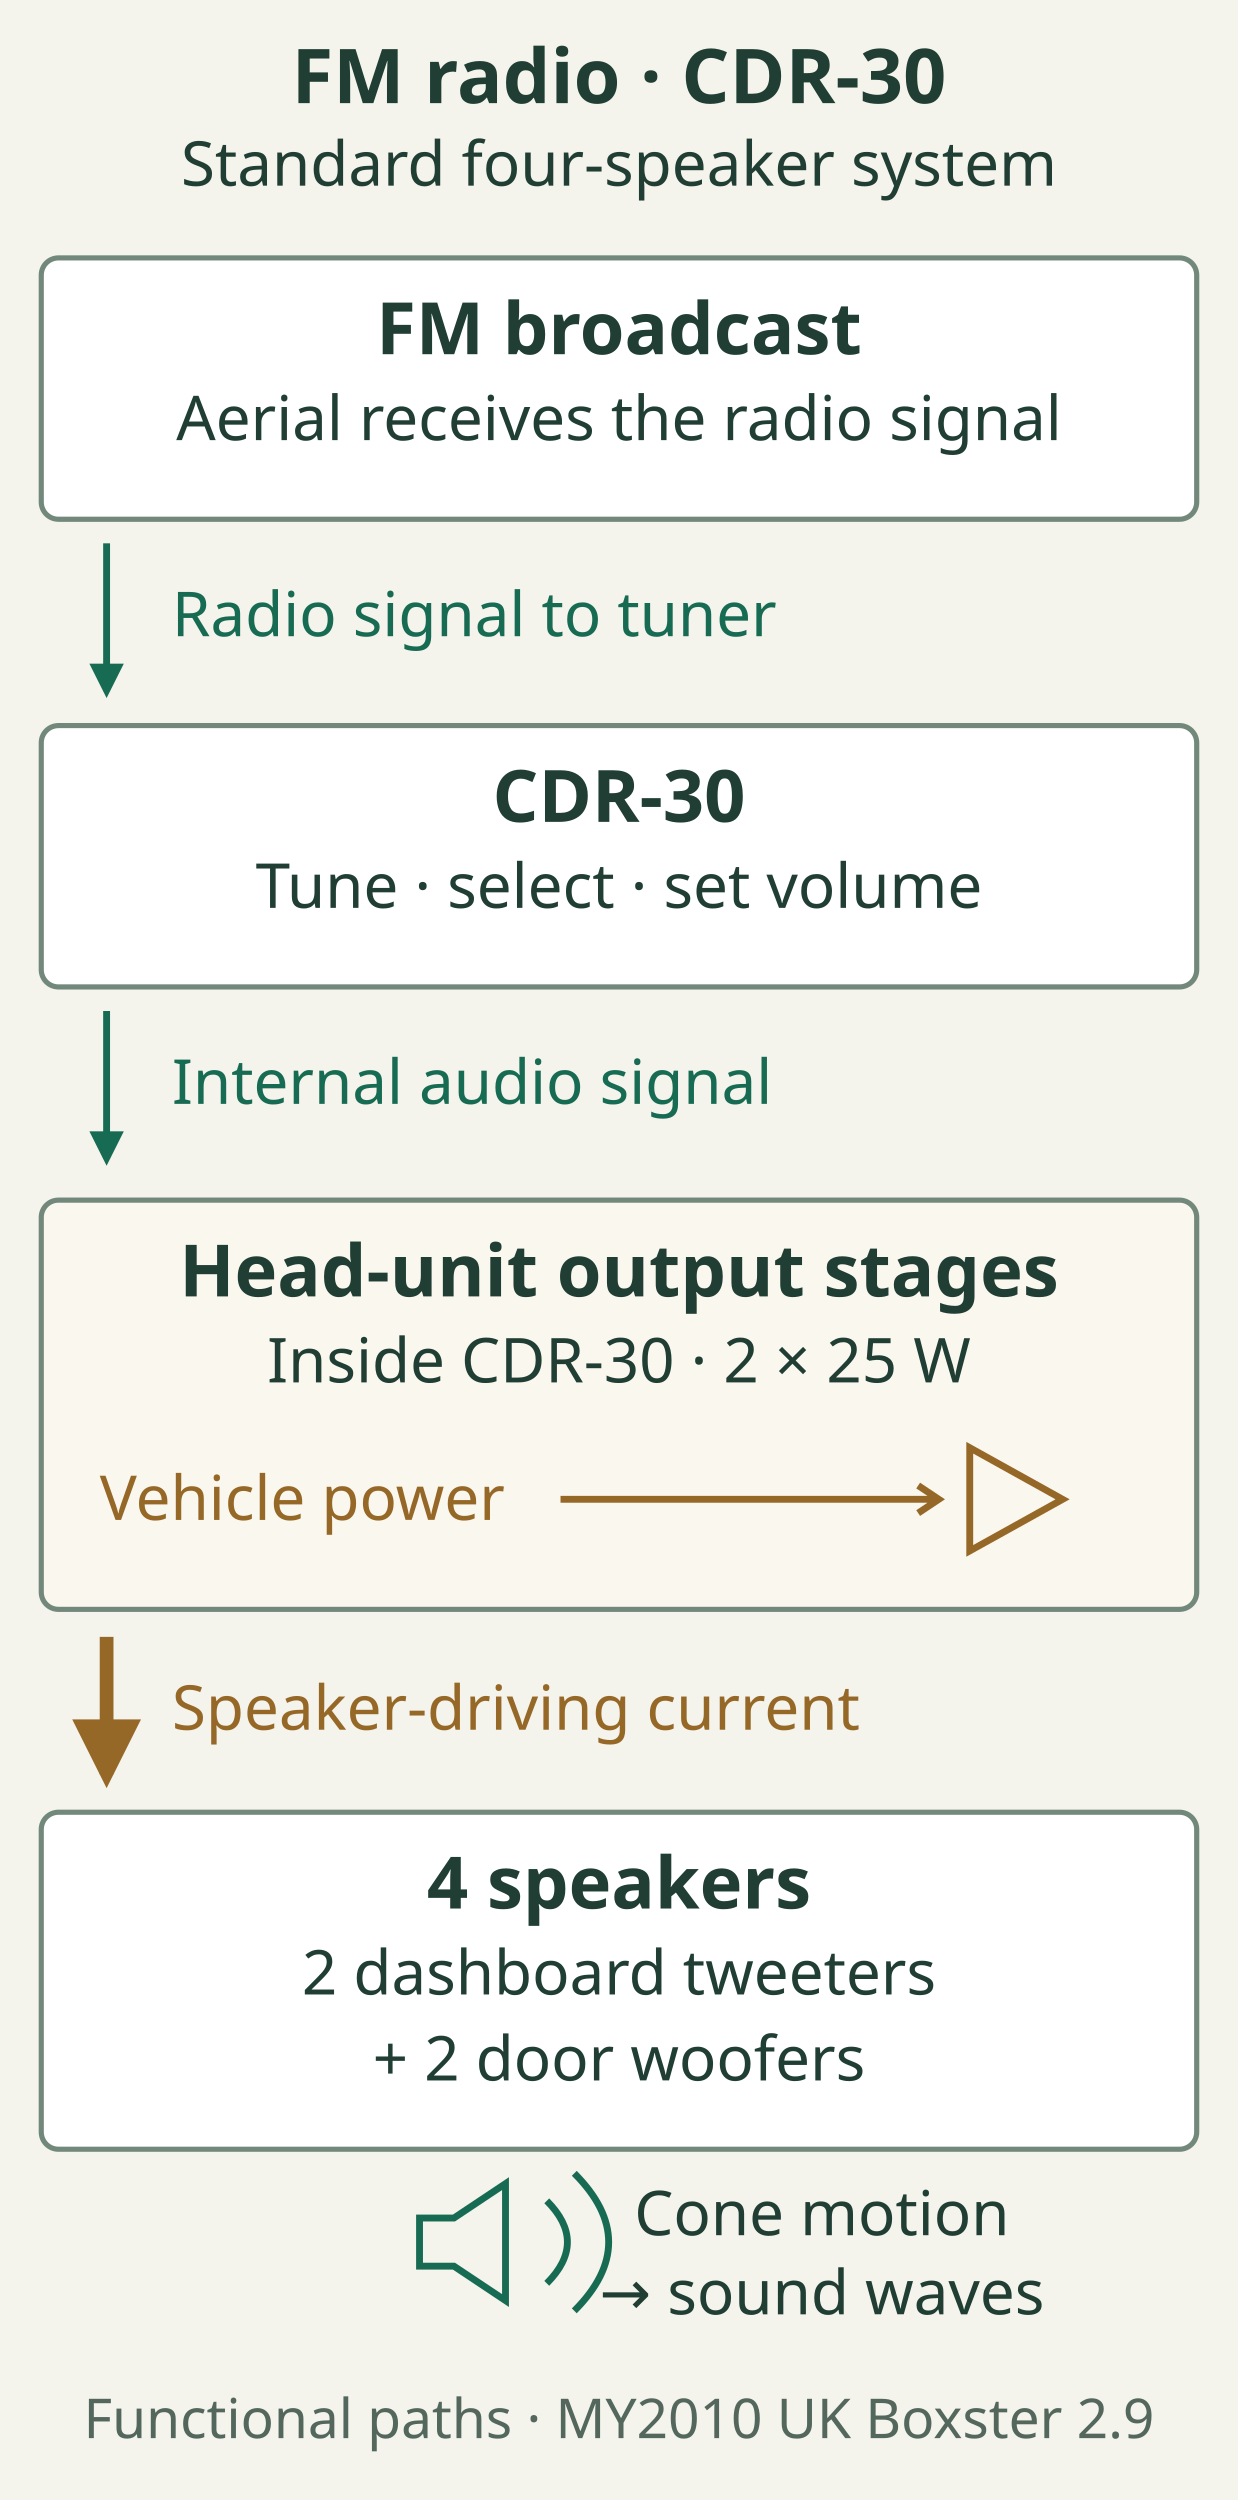
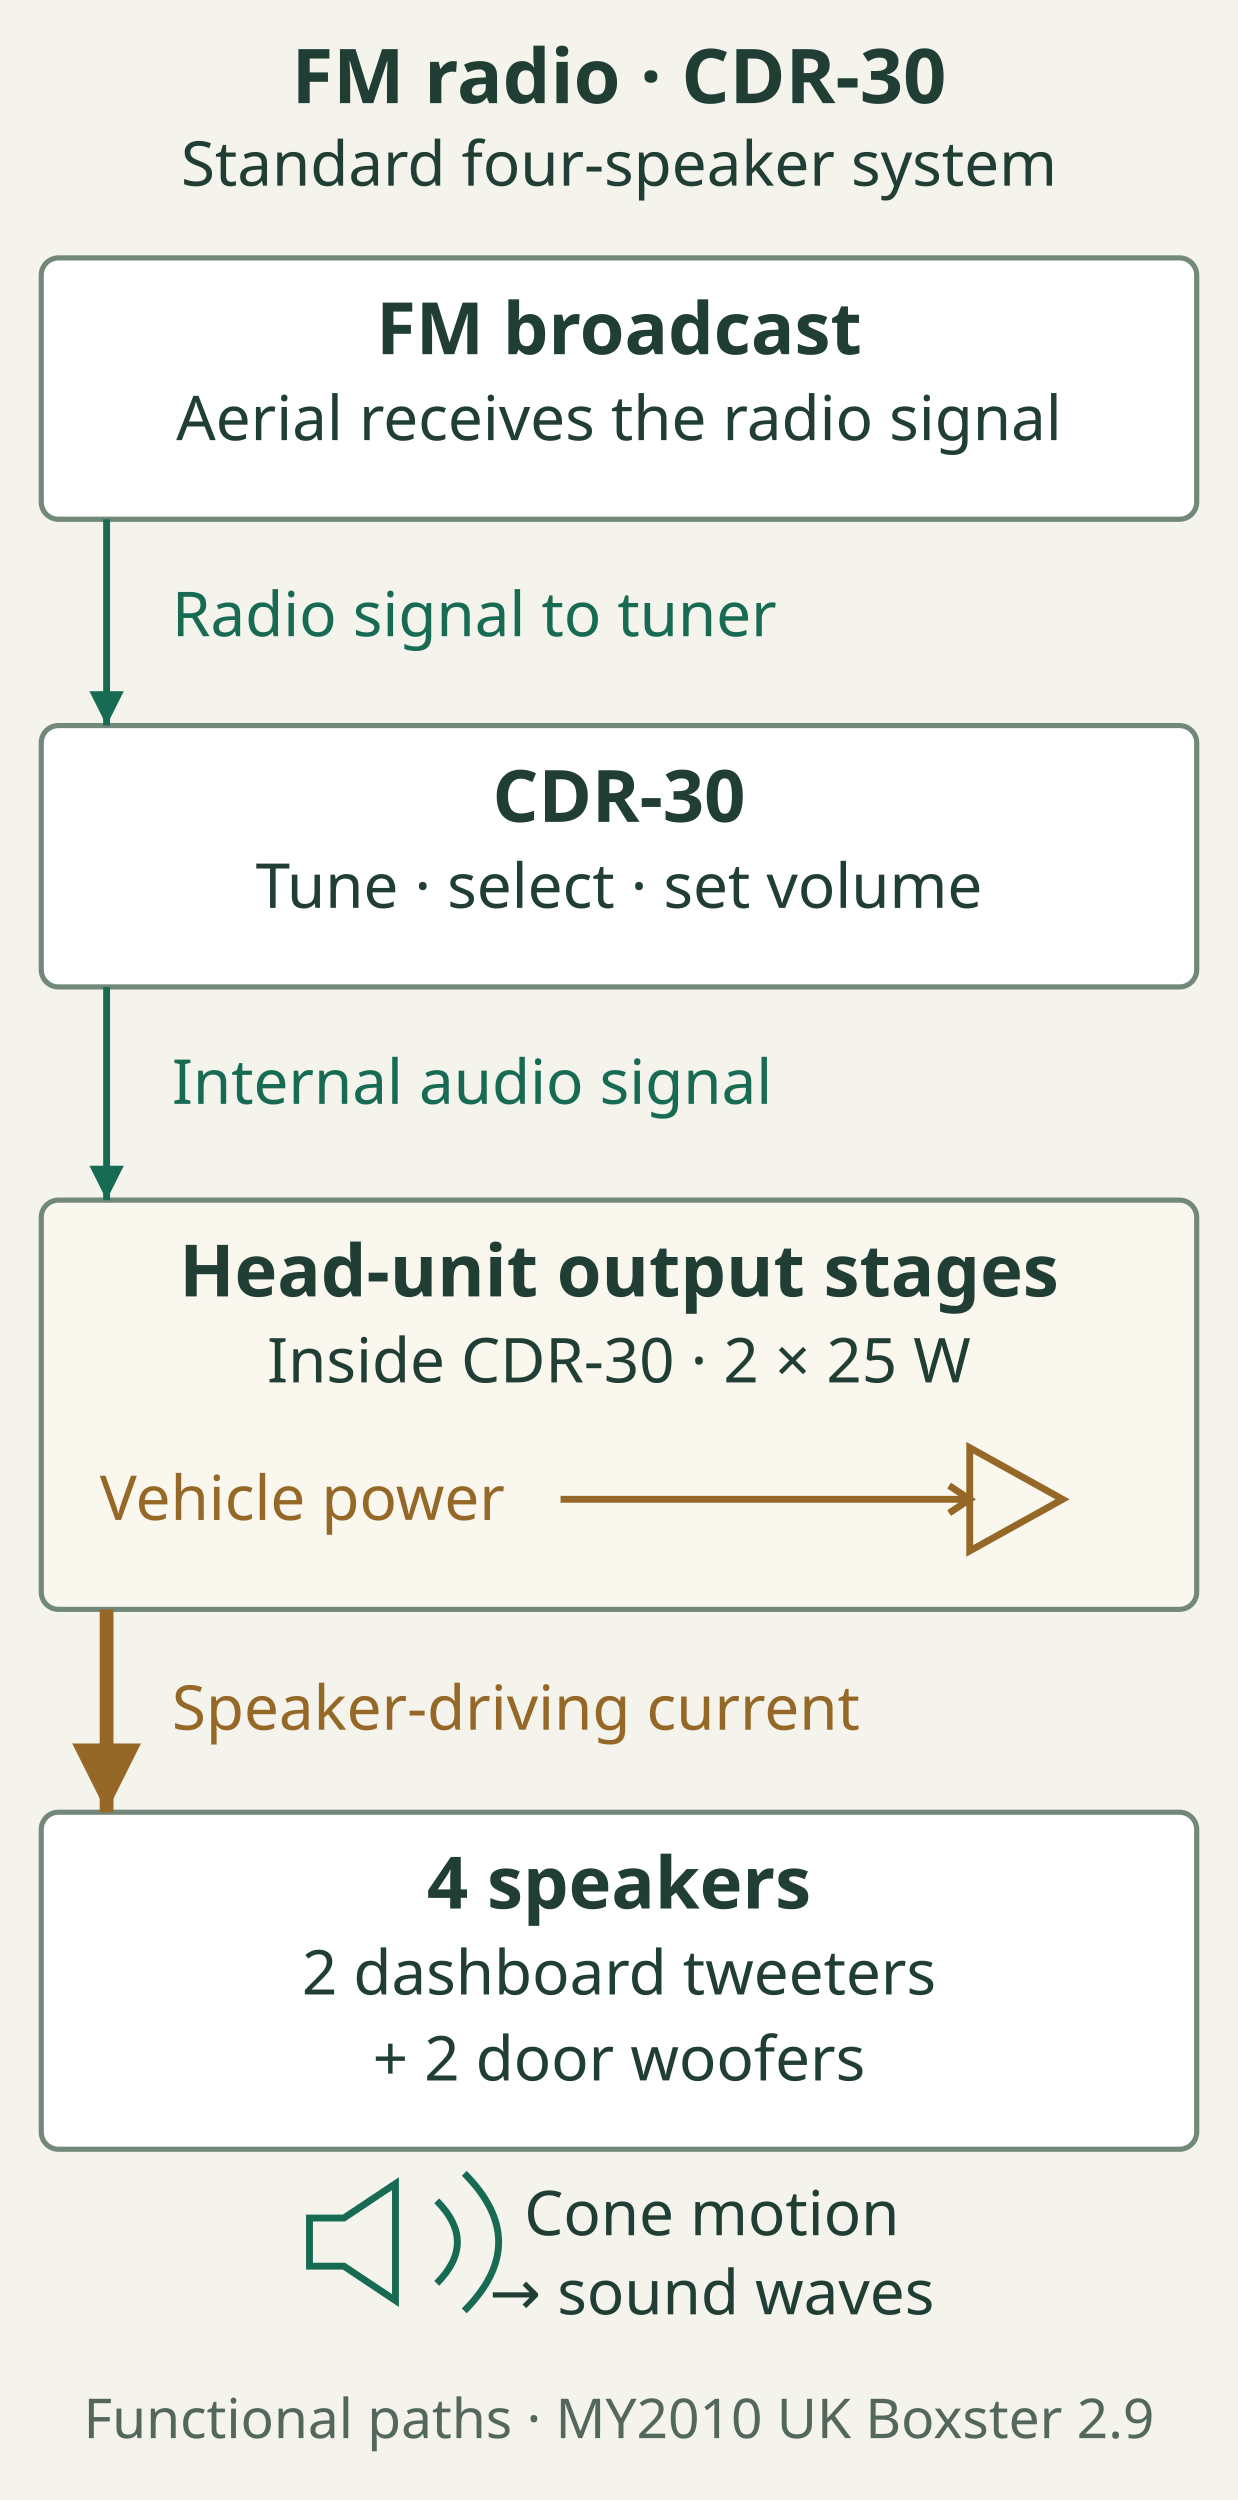
<svg xmlns="http://www.w3.org/2000/svg" viewBox="0 0 360 727" role="img" aria-labelledby="title desc" font-family="sans-serif">
  <defs>
-     <marker id="audio-source-arr" viewBox="0 0 10 10" refX="8" refY="5" markerWidth="5" markerHeight="5" orient="auto">
+     <marker id="audio-source-arr" viewBox="0 0 10 10" refX="10" refY="5" markerWidth="5" markerHeight="5" orient="auto">
      <path d="M0 0 10 5 0 10Z" fill="#176b53" />
    </marker>
-     <marker id="audio-source-power" viewBox="0 0 10 10" refX="8" refY="5" markerWidth="5" markerHeight="5" orient="auto">
+     <marker id="audio-source-power" viewBox="0 0 10 10" refX="10" refY="5" markerWidth="5" markerHeight="5" orient="auto">
      <path d="M0 0 10 5 0 10Z" fill="#966827" />
    </marker>
  </defs>
  <rect width="360" height="727" fill="#f4f3ec" />
  <g fill="#203e33" text-anchor="middle">
    <text x="180" y="30" font-size="22" font-weight="bold">FM radio · CDR-30</text>
    <text x="180" y="54" font-size="18">Standard four-speaker system</text>
  </g>
  <g fill="#fff" stroke="#72887b" stroke-width="1.5">
    <rect x="12" y="75" width="336" height="76" rx="5" />
    <rect x="12" y="211" width="336" height="76" rx="5" />
    <rect x="12" y="349" width="336" height="119" rx="5" fill="#faf7ef" />
    <rect x="12" y="527" width="336" height="98" rx="5" />
  </g>
  <g fill="#203e33" text-anchor="middle">
    <g font-size="21" font-weight="bold">
      <text x="180" y="103">FM broadcast</text>
      <text x="180" y="239">CDR-30</text>
      <text x="180" y="377">Head-unit output stages</text>
      <text x="180" y="555">4 speakers</text>
    </g>
    <g font-size="18">
      <text x="180" y="128">Aerial receives the radio signal</text>
      <text x="180" y="264">Tune · select · set volume</text>
      <text x="180" y="402">Inside CDR-30 · 2 × 25 W</text>
      <text x="180" y="580">2 dashboard tweeters</text>
      <text x="180" y="605">+ 2 door woofers</text>
    </g>
  </g>
  <g fill="none" stroke="#176b53" stroke-width="2" marker-end="url(#audio-source-arr)">
-     <path d="M31 158V201" />
-     <path d="M31 294V337" />
+     <path d="M31 151V211" />
+     <path d="M31 287V349" />
  </g>
  <g font-size="18" fill="#176b53">
    <text x="50" y="185">Radio signal to tuner</text>
    <text x="50" y="321">Internal audio signal</text>
  </g>
  <text x="29" y="442" font-size="18" fill="#966827">Vehicle power</text>
  <g fill="none" stroke="#966827" stroke-width="2">
-     <path d="M163 436H273m-6-4 6 4-6 4M282 421l27 15-27 15Z" />
+     <path d="M163 436H282m-6-4 6 4-6 4M282 421l27 15-27 15Z" />
  </g>
-   <path d="M31 476V516" fill="none" stroke="#966827" stroke-width="4" marker-end="url(#audio-source-power)" />
+   <path d="M31 468V527" fill="none" stroke="#966827" stroke-width="4" marker-end="url(#audio-source-power)" />
  <text x="50" y="503" font-size="18" fill="#966827">Speaker-driving current</text>
-   <path d="M122 645h10l15-10v34l-15-10h-10ZM159 640q12 12 0 24M167 632q20 20 0 40" fill="none" stroke="#176b53" stroke-width="2" />
-   <g fill="#203e33" font-size="18" text-anchor="middle">
-     <text x="239" y="650">Cone motion</text>
-     <text x="239" y="673">→ sound waves</text>
+   <g transform="translate(-32 0)">
+     <path d="M122 645h10l15-10v34l-15-10h-10ZM159 640q12 12 0 24M167 632q20 20 0 40" fill="none" stroke="#176b53" stroke-width="2" />
+     <g fill="#203e33" font-size="18" text-anchor="middle">
+       <text x="239" y="650">Cone motion</text>
+       <text x="239" y="673">→ sound waves</text>
+     </g>
  </g>
  <text x="180" y="709" font-size="16" text-anchor="middle" fill="#53675d">Functional paths · MY2010 UK Boxster 2.9</text>
</svg>
